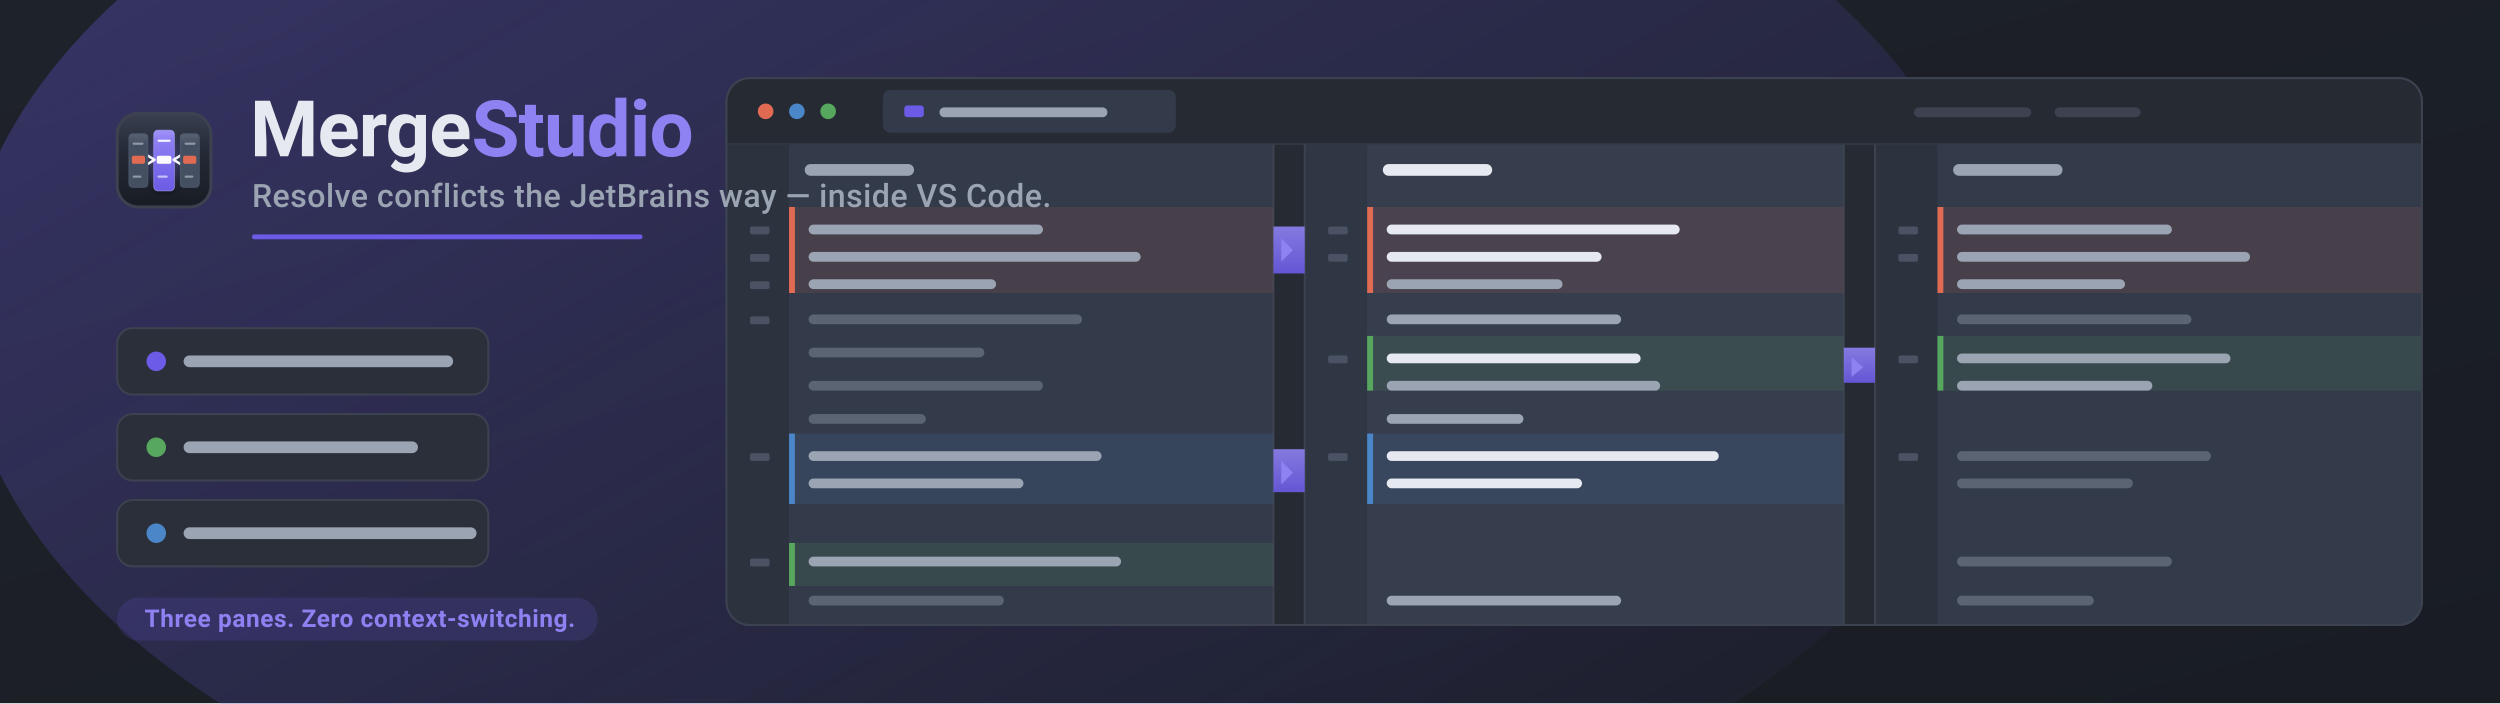
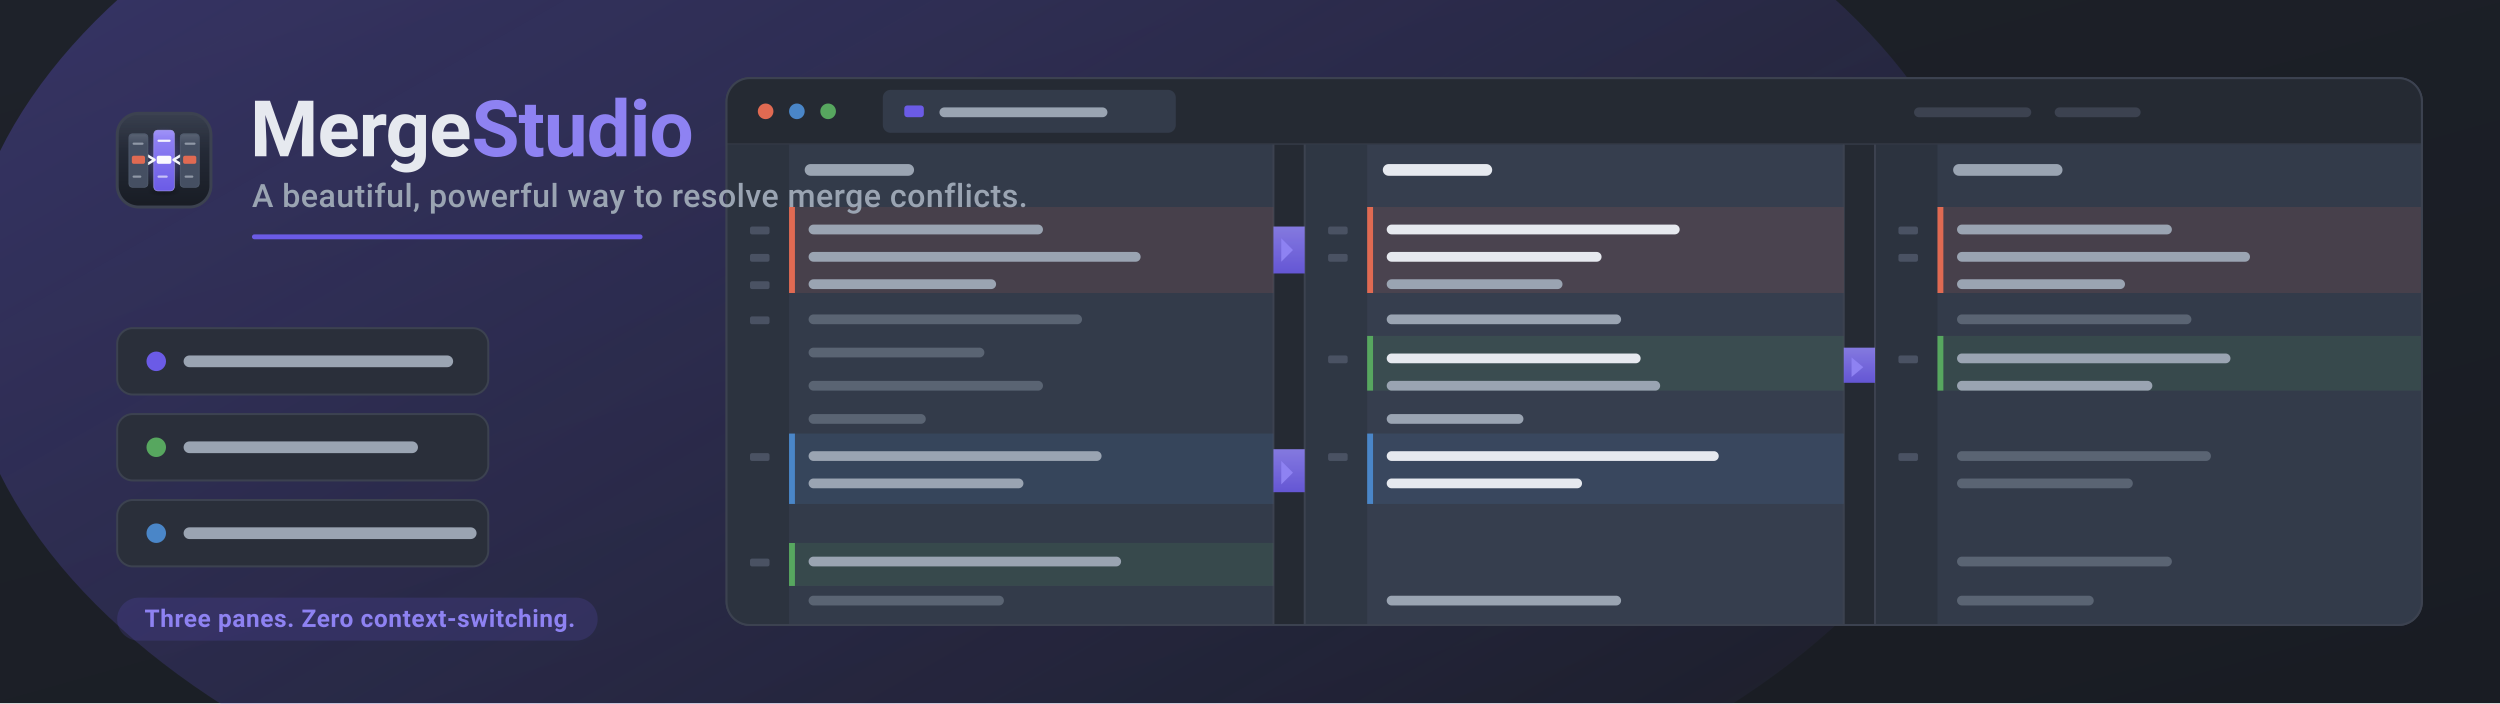
- <svg xmlns="http://www.w3.org/2000/svg" viewBox="0 0 1280 360" width="1280" height="360" role="img" aria-label="Merge Studio — resolve conflicts the JetBrains way inside VS Code">
+ <svg xmlns="http://www.w3.org/2000/svg" viewBox="0 0 1280 360" width="1280" height="360" role="img" aria-label="Merge Studio — a beautiful, powerful way to resolve merge conflicts">
  <defs>
    <linearGradient id="bg" x1="0" y1="0" x2="1" y2="1">
      <stop offset="0" stop-color="#1E222A" />
      <stop offset="1" stop-color="#191C23" />
    </linearGradient>
    <linearGradient id="accentGrad" x1="0" y1="0" x2="1" y2="1">
      <stop offset="0" stop-color="#8E82F2" />
      <stop offset="1" stop-color="#6B5BE6" />
    </linearGradient>
    <linearGradient id="glow" x1="0" y1="0" x2="1" y2="1">
      <stop offset="0" stop-color="#6B5BE6" stop-opacity="0.35" />
      <stop offset="1" stop-color="#6B5BE6" stop-opacity="0" />
    </linearGradient>
    <linearGradient id="ribbonV" x1="0" y1="0" x2="0" y2="1">
      <stop offset="0" stop-color="#8E82F2" />
      <stop offset="1" stop-color="#6B5BE6" />
    </linearGradient>
    <clipPath id="winClip">
      <rect x="372" y="40" width="868" height="280" rx="12" />
    </clipPath>
    <clipPath id="bandsClip">
      <rect x="372" y="74" width="868" height="246" />
    </clipPath>
  </defs>
  <rect width="1280" height="360" fill="url(#bg)" />
  <ellipse cx="500" cy="160" rx="520" ry="300" fill="url(#glow)" />
  <g>
    <rect x="372" y="40" width="868" height="280" rx="12" fill="#2A2F3A" stroke="#3C4250" stroke-width="1" />
    <g clip-path="url(#winClip)">
      <rect x="372" y="40" width="868" height="34" fill="#252A33" />
      <line x1="372" y1="74" x2="1240" y2="74" stroke="#3C4250" stroke-width="1" />
      <circle cx="392" cy="57" r="4" fill="#E06A52" />
      <circle cx="408" cy="57" r="4" fill="#4A86C8" />
      <circle cx="424" cy="57" r="4" fill="#57A75F" />
      <rect x="452" y="46" width="150" height="22" rx="4" fill="#333B4A" />
      <rect x="463" y="54" width="10" height="6" rx="1.5" fill="#6B5BE6" />
      <rect x="481" y="55" width="86" height="5" rx="2.5" fill="#9AA4B2" />
      <rect x="980" y="55" width="60" height="5" rx="2.5" fill="#3C4250" />
      <rect x="1052" y="55" width="44" height="5" rx="2.5" fill="#3C4250" />
      <rect x="372" y="74" width="868" height="246" fill="#252A33" />
      <rect x="372" y="74" width="280" height="246" fill="#333B4A" />
      <rect x="668" y="74" width="276" height="246" fill="#363E4E" />
      <rect x="960" y="74" width="280" height="246" fill="#333B4A" />
      <rect x="372" y="74" width="32" height="246" fill="#2C333F" />
      <rect x="668" y="74" width="32" height="246" fill="#2F3744" />
      <rect x="960" y="74" width="32" height="246" fill="#2C333F" />
      <line x1="652" y1="74" x2="652" y2="320" stroke="#3C4250" stroke-width="1" />
      <line x1="668" y1="74" x2="668" y2="320" stroke="#3C4250" stroke-width="1" />
      <line x1="944" y1="74" x2="944" y2="320" stroke="#3C4250" stroke-width="1" />
      <line x1="960" y1="74" x2="960" y2="320" stroke="#3C4250" stroke-width="1" />
      <rect x="412" y="84" width="56" height="6" rx="3" fill="#9AA4B2" />
      <rect x="708" y="84" width="56" height="6" rx="3" fill="#E6E9EF" />
      <rect x="1000" y="84" width="56" height="6" rx="3" fill="#9AA4B2" />
      <g clip-path="url(#bandsClip)">
        <rect x="404" y="106" width="248" height="44" fill="#E06A52" opacity="0.12" />
        <rect x="700" y="106" width="244" height="44" fill="#E06A52" opacity="0.12" />
        <rect x="992" y="106" width="248" height="44" fill="#E06A52" opacity="0.12" />
        <rect x="404" y="106" width="3" height="44" fill="#E06A52" />
        <rect x="700" y="106" width="3" height="44" fill="#E06A52" />
        <rect x="992" y="106" width="3" height="44" fill="#E06A52" />
        <rect x="700" y="172" width="244" height="28" fill="#57A75F" opacity="0.13" />
        <rect x="992" y="172" width="248" height="28" fill="#57A75F" opacity="0.13" />
        <rect x="700" y="172" width="3" height="28" fill="#57A75F" />
        <rect x="992" y="172" width="3" height="28" fill="#57A75F" />
        <rect x="404" y="222" width="248" height="36" fill="#4A86C8" opacity="0.14" />
        <rect x="700" y="222" width="244" height="36" fill="#4A86C8" opacity="0.14" />
        <rect x="404" y="222" width="3" height="36" fill="#4A86C8" />
        <rect x="700" y="222" width="3" height="36" fill="#4A86C8" />
        <rect x="404" y="278" width="248" height="22" fill="#57A75F" opacity="0.13" />
        <rect x="404" y="278" width="3" height="22" fill="#57A75F" />
        <g fill="#9AA4B2">
          <rect x="414" y="115" width="120" height="5" rx="2.5" />
          <rect x="414" y="129" width="170" height="5" rx="2.5" />
          <rect x="414" y="143" width="96" height="5" rx="2.5" />
          <rect x="414" y="231" width="150" height="5" rx="2.5" />
          <rect x="414" y="245" width="110" height="5" rx="2.5" />
          <rect x="414" y="285" width="160" height="5" rx="2.5" />
        </g>
        <g fill="#5A6473">
          <rect x="414" y="161" width="140" height="5" rx="2.5" />
          <rect x="414" y="178" width="90" height="5" rx="2.5" />
          <rect x="414" y="195" width="120" height="5" rx="2.5" />
          <rect x="414" y="212" width="60" height="5" rx="2.5" />
          <rect x="414" y="305" width="100" height="5" rx="2.5" />
        </g>
        <g fill="#E6E9EF">
          <rect x="710" y="115" width="150" height="5" rx="2.5" />
          <rect x="710" y="129" width="110" height="5" rx="2.5" />
          <rect x="710" y="181" width="130" height="5" rx="2.5" />
          <rect x="710" y="231" width="170" height="5" rx="2.5" />
          <rect x="710" y="245" width="100" height="5" rx="2.5" />
        </g>
        <g fill="#9AA4B2">
          <rect x="710" y="143" width="90" height="5" rx="2.5" />
          <rect x="710" y="161" width="120" height="5" rx="2.5" />
          <rect x="710" y="195" width="140" height="5" rx="2.5" />
          <rect x="710" y="212" width="70" height="5" rx="2.5" />
          <rect x="710" y="305" width="120" height="5" rx="2.5" />
        </g>
        <g fill="#9AA4B2">
          <rect x="1002" y="115" width="110" height="5" rx="2.5" />
          <rect x="1002" y="129" width="150" height="5" rx="2.5" />
          <rect x="1002" y="143" width="86" height="5" rx="2.5" />
          <rect x="1002" y="181" width="140" height="5" rx="2.5" />
          <rect x="1002" y="195" width="100" height="5" rx="2.5" />
        </g>
        <g fill="#5A6473">
          <rect x="1002" y="161" width="120" height="5" rx="2.5" />
          <rect x="1002" y="231" width="130" height="5" rx="2.5" />
          <rect x="1002" y="245" width="90" height="5" rx="2.5" />
          <rect x="1002" y="285" width="110" height="5" rx="2.5" />
          <rect x="1002" y="305" width="70" height="5" rx="2.5" />
        </g>
        <path d="M652 116 C 660 116, 660 116, 668 116 L668 140 C660 140,660 140,652 140 Z" fill="url(#ribbonV)" opacity="0.9" />
        <path d="M944 178 C 952 178, 952 178, 960 178 L960 196 C952 196,952 196,944 196 Z" fill="url(#ribbonV)" opacity="0.9" />
        <path d="M652 230 C 660 230, 660 230, 668 230 L668 252 C660 252,660 252,652 252 Z" fill="url(#ribbonV)" opacity="0.9" />
        <g fill="#8E82F2">
          <path d="M656 122 l6 6 l-6 6 z" />
          <path d="M948 183 l6 5 l-6 5 z" />
          <path d="M656 236 l6 6 l-6 6 z" />
        </g>
        <g fill="#4A5263">
          <rect x="384" y="116" width="10" height="4" rx="1" />
          <rect x="384" y="130" width="10" height="4" rx="1" />
          <rect x="384" y="144" width="10" height="4" rx="1" />
          <rect x="384" y="162" width="10" height="4" rx="1" />
          <rect x="384" y="232" width="10" height="4" rx="1" />
          <rect x="384" y="286" width="10" height="4" rx="1" />
          <rect x="680" y="116" width="10" height="4" rx="1" />
          <rect x="680" y="130" width="10" height="4" rx="1" />
          <rect x="680" y="182" width="10" height="4" rx="1" />
          <rect x="680" y="232" width="10" height="4" rx="1" />
          <rect x="972" y="116" width="10" height="4" rx="1" />
          <rect x="972" y="130" width="10" height="4" rx="1" />
          <rect x="972" y="182" width="10" height="4" rx="1" />
          <rect x="972" y="232" width="10" height="4" rx="1" />
        </g>
      </g>
    </g>
    <rect x="372" y="40" width="868" height="280" rx="12" fill="none" stroke="#3C4250" stroke-width="1" />
  </g>
  <g font-family="-apple-system, BlinkMacSystemFont, 'Segoe UI', Roboto, sans-serif">
    <g>
      <svg x="60" y="58" width="48" height="48" viewBox="0 0 256 256">
        <defs>
          <linearGradient id="mk_bg" x1="0" y1="0" x2="0" y2="1">
            <stop offset="0" stop-color="#2C3343" />
            <stop offset="1" stop-color="#181C24" />
          </linearGradient>
          <linearGradient id="mk_res" x1="0" y1="0" x2="0" y2="1">
            <stop offset="0" stop-color="#9486F6" />
            <stop offset="1" stop-color="#6B5BE6" />
          </linearGradient>
          <linearGradient id="mk_cs" x1="0" y1="0" x2="0" y2="1">
            <stop offset="0" stop-color="#FFFFFF" stop-opacity="0.10" />
            <stop offset="0.45" stop-color="#FFFFFF" stop-opacity="0" />
          </linearGradient>
          <linearGradient id="mk_ts" x1="0" y1="0" x2="0" y2="1">
            <stop offset="0" stop-color="#FFFFFF" stop-opacity="0.06" />
            <stop offset="0.4" stop-color="#FFFFFF" stop-opacity="0" />
          </linearGradient>
          <radialGradient id="mk_gl" cx="0.5" cy="0.5" r="0.5">
            <stop offset="0" stop-color="#8E82F2" stop-opacity="0.55" />
            <stop offset="1" stop-color="#6B5BE6" stop-opacity="0" />
          </radialGradient>
          <radialGradient id="mk_sh" cx="0.5" cy="0.5" r="0.5">
            <stop offset="0" stop-color="#0C0E13" stop-opacity="0.55" />
            <stop offset="1" stop-color="#0C0E13" stop-opacity="0" />
          </radialGradient>
        </defs>
        <rect width="256" height="256" rx="52" fill="url(#mk_bg)" />
        <rect x="1" y="1" width="254" height="254" rx="51" fill="url(#mk_ts)" />
        <ellipse cx="128" cy="214" rx="46" ry="14" fill="url(#mk_sh)" />
        <ellipse cx="128" cy="128" rx="58" ry="92" fill="url(#mk_gl)" />
        <rect x="100" y="46" width="56" height="166" rx="11" fill="url(#mk_res)" stroke="#AEA6F8" stroke-width="1.5" />
        <rect x="101.5" y="47.5" width="53" height="60" rx="9" fill="url(#mk_cs)" />
        <rect x="110" y="72" width="36" height="6" rx="3" fill="#FFFFFF" opacity="0.9" />
        <rect x="110" y="170" width="28" height="6" rx="3" fill="#FFFFFF" opacity="0.6" />
        <rect x="108" y="116" width="40" height="22" rx="5" fill="#FFFFFF" opacity="0.96" />
        <path d="M84 116 L102 127 L84 138" fill="none" stroke="#F4F6FA" stroke-width="7" stroke-linecap="round" stroke-linejoin="round" />
        <path d="M172 116 L154 127 L172 138" fill="none" stroke="#F4F6FA" stroke-width="7" stroke-linecap="round" stroke-linejoin="round" />
        <g>
          <rect x="32" y="56" width="52" height="146" rx="9" fill="#454F62" stroke="#5A6679" stroke-width="1.5" />
          <rect x="33.5" y="57.5" width="49" height="60" rx="8" fill="url(#mk_cs)" />
          <rect x="42" y="80" width="30" height="6" rx="3" fill="#AEB6C2" opacity="0.7" />
          <rect x="42" y="170" width="24" height="6" rx="3" fill="#AEB6C2" opacity="0.7" />
          <rect x="40" y="116" width="36" height="22" rx="5" fill="#E06A52" />
        </g>
        <g>
          <rect x="172" y="56" width="52" height="146" rx="9" fill="#454F62" stroke="#5A6679" stroke-width="1.5" />
          <rect x="173.5" y="57.5" width="49" height="60" rx="8" fill="url(#mk_cs)" />
          <rect x="184" y="80" width="30" height="6" rx="3" fill="#AEB6C2" opacity="0.7" />
          <rect x="184" y="170" width="24" height="6" rx="3" fill="#AEB6C2" opacity="0.7" />
          <rect x="180" y="116" width="36" height="22" rx="5" fill="#E06A52" />
        </g>
        <rect x="2.25" y="2.25" width="251.5" height="251.5" rx="50.5" fill="none" stroke="#FFFFFF" stroke-opacity="0.07" stroke-width="1.5" />
      </svg>
      <rect x="60" y="58" width="48" height="48" rx="11" fill="none" stroke="#3C4250" stroke-width="1.5" />
    </g>
    <text x="128" y="80" font-size="40" font-weight="700" letter-spacing="-0.5" fill="#E6E9EF">Merge<tspan fill="#8E82F2"> Studio</tspan>
    </text>
-     <text x="129" y="106" font-size="16.5" font-weight="500" letter-spacing="0.2" fill="#9AA4B2">Resolve conflicts the JetBrains way — inside VS Code.</text>
+     <text x="129" y="106" font-size="16.5" font-weight="500" letter-spacing="0.2" fill="#9AA4B2">A beautiful, powerful way to resolve merge conflicts.</text>
    <rect x="129" y="120" width="200" height="2.5" rx="1.25" fill="#6B5BE6" />
    <g>
      <rect x="60" y="168" width="190" height="34" rx="8" fill="#2A2F3A" stroke="#3C4250" stroke-width="1" />
      <circle cx="80" cy="185" r="5" fill="#6B5BE6" />
      <rect x="94" y="182" width="138" height="6" rx="3" fill="#9AA4B2" />
      <rect x="60" y="212" width="190" height="34" rx="8" fill="#2A2F3A" stroke="#3C4250" stroke-width="1" />
      <circle cx="80" cy="229" r="5" fill="#57A75F" />
      <rect x="94" y="226" width="120" height="6" rx="3" fill="#9AA4B2" />
      <rect x="60" y="256" width="190" height="34" rx="8" fill="#2A2F3A" stroke="#3C4250" stroke-width="1" />
      <circle cx="80" cy="273" r="5" fill="#4A86C8" />
      <rect x="94" y="270" width="150" height="6" rx="3" fill="#9AA4B2" />
    </g>
    <g>
      <rect x="60" y="306" width="246" height="22" rx="11" fill="#6B5BE6" opacity="0.16" />
      <text x="74" y="321" font-size="12.5" font-weight="600" letter-spacing="0.3" fill="#8E82F2">Three panes. Zero context-switching.</text>
    </g>
  </g>
</svg>
